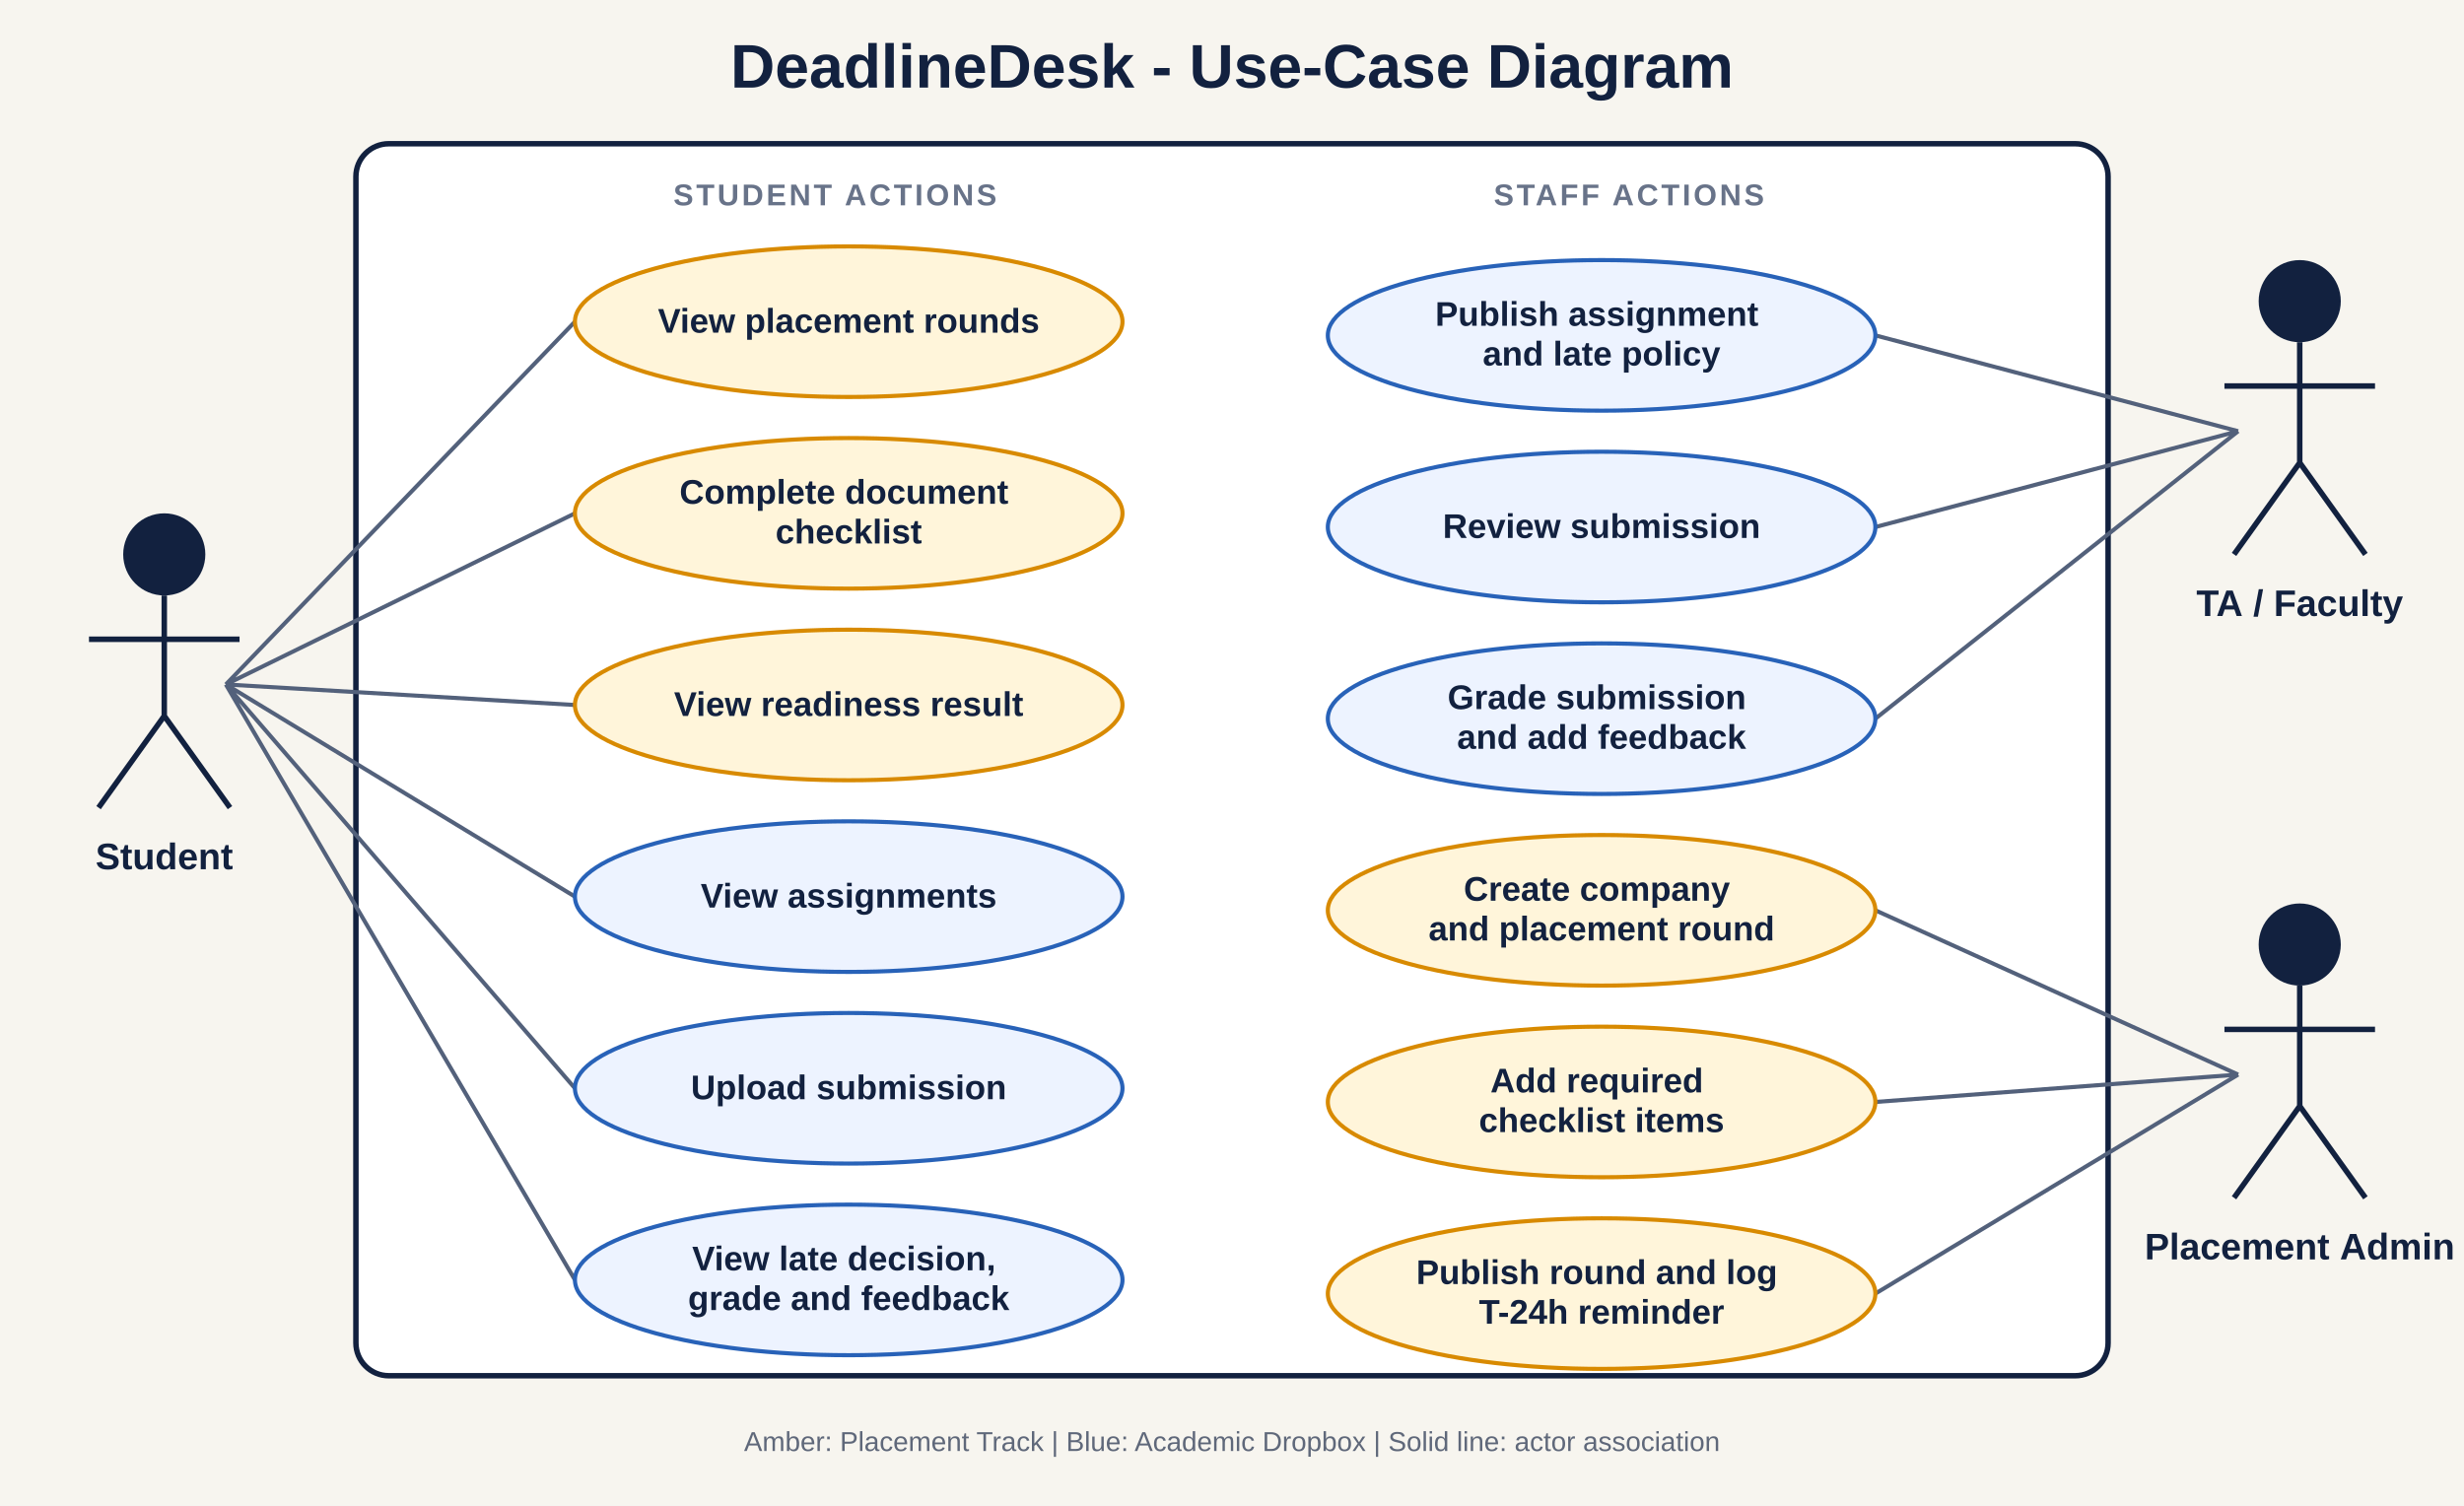
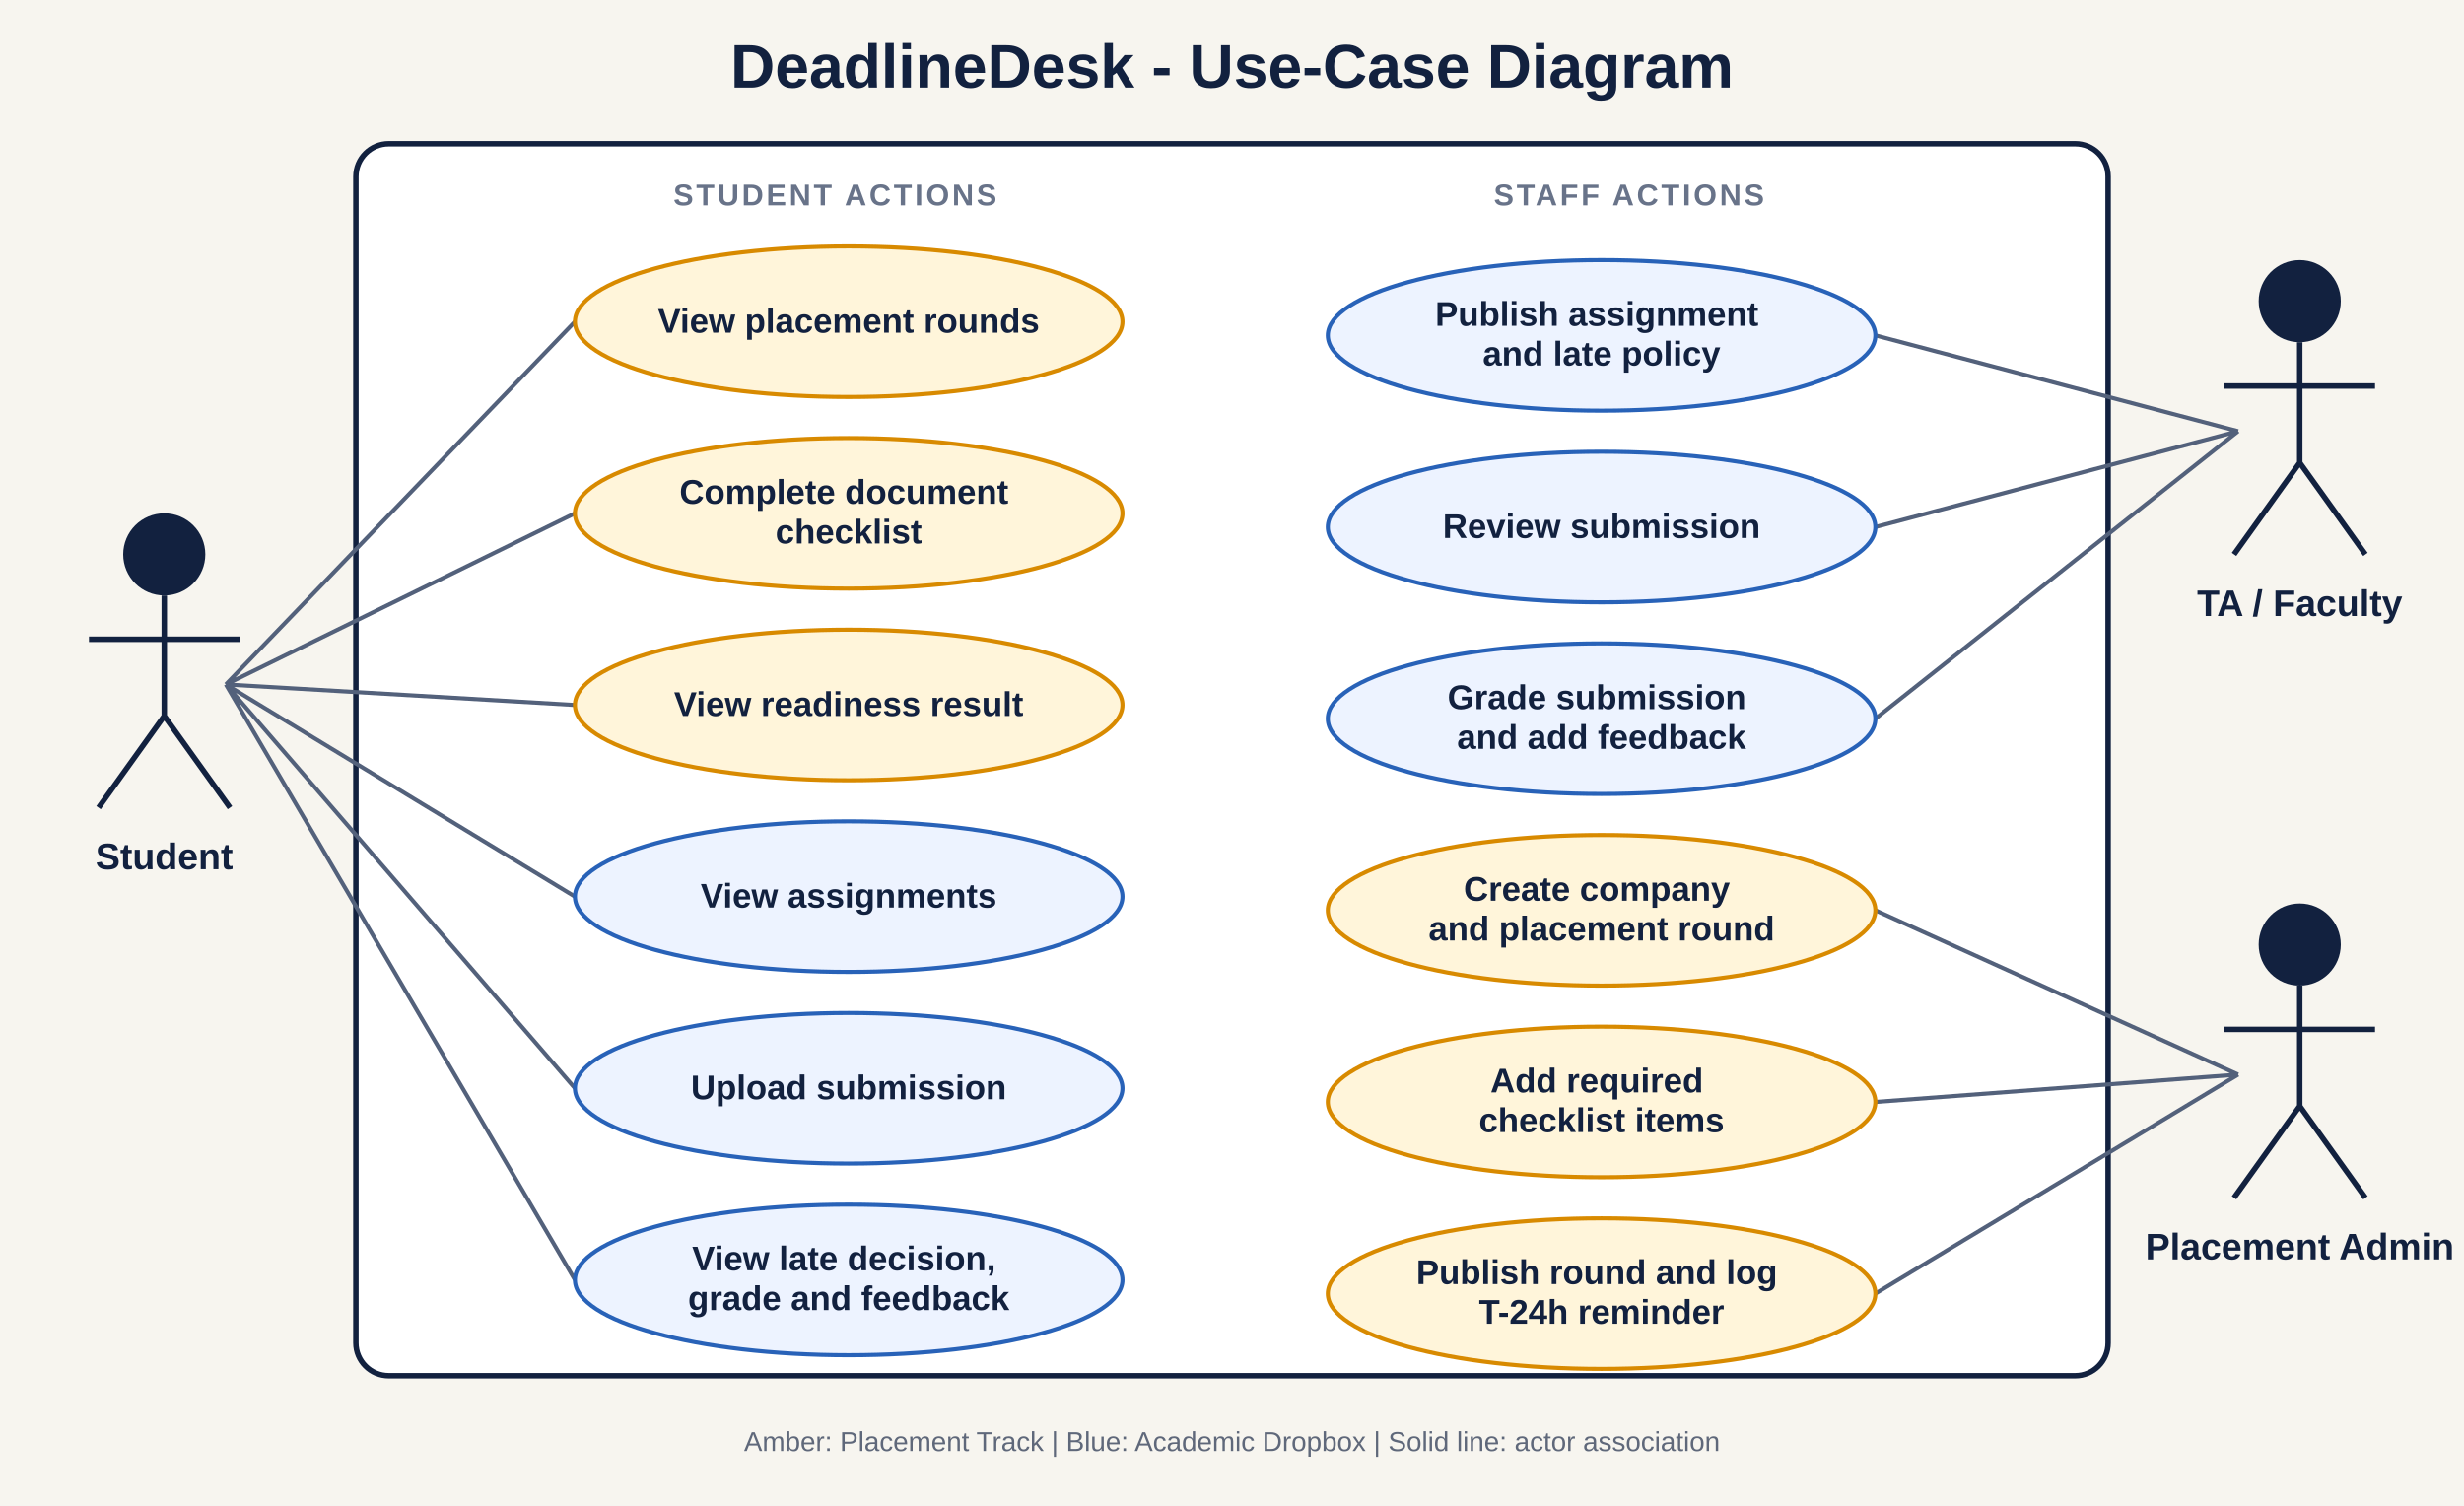
- <svg xmlns="http://www.w3.org/2000/svg" width="1800" height="1100" viewBox="0 0 1800 1100" role="img" aria-labelledby="title desc">
+ <svg xmlns="http://www.w3.org/2000/svg" width="1800" height="1100" aria-labelledby="title desc" role="img" viewBox="0 0 1800 1100">
  <defs>
-     <style>
-       .bg{fill:#f7f5ef}.boundary{fill:#ffffff;stroke:#12213f;stroke-width:4}.line{stroke:#53617b;stroke-width:3;fill:none}.actor{fill:#12213f}.actorline{stroke:#12213f;stroke-width:4;fill:none}.actorname{font:700 27px Arial,sans-serif;fill:#12213f;text-anchor:middle;word-spacing:4px}.ucp{fill:#fff5da;stroke:#d88a00;stroke-width:3}.uca{fill:#edf3ff;stroke:#2862b8;stroke-width:3}.uct{font:600 25px Arial,sans-serif;fill:#12213f;text-anchor:middle;word-spacing:4px}.title{font:700 45px Arial,sans-serif;fill:#12213f}.section{font:700 22px Arial,sans-serif;fill:#687389;letter-spacing:2px}.legend{font:20px Arial,sans-serif;fill:#5f687a;word-spacing:3px}
-     </style>
+     <style>.bg{fill:#f7f5ef}.boundary{fill:#fff;stroke:#12213f;stroke-width:4}.line{stroke:#53617b;stroke-width:3;fill:none}.actor{fill:#12213f}.actorline{stroke:#12213f;stroke-width:4;fill:none}.actorname{font:700 27px Arial,sans-serif;fill:#12213f;text-anchor:middle;word-spacing:4px}.uca,.ucp{stroke-width:3}.ucp{fill:#fff5da;stroke:#d88a00}.uca{fill:#edf3ff;stroke:#2862b8}.uct{font:600 25px Arial,sans-serif;fill:#12213f;text-anchor:middle;word-spacing:4px}.title{font:700 45px Arial,sans-serif;fill:#12213f}.section{font:700 22px Arial,sans-serif;fill:#687389;letter-spacing:2px}.legend{font:20px Arial,sans-serif;fill:#5f687a;word-spacing:3px}</style>
  </defs>
-   <rect class="bg" width="1800" height="1100" />
-   <text class="title" x="900" y="64" text-anchor="middle">DeadlineDesk - Use-Case Diagram</text>
-   <rect class="boundary" x="260" y="105" width="1280" height="900" rx="24" />
-   <text class="section" x="610" y="150" text-anchor="middle">STUDENT ACTIONS</text>
-   <text class="section" x="1190" y="150" text-anchor="middle">STAFF ACTIONS</text>
-   <path class="line" d="M165 500 L420 235 M165 500 L420 375 M165 500 L420 515 M165 500 L420 655 M165 500 L420 795 M165 500 L420 935" />
-   <path class="line" d="M1635 315 L1370 245 M1635 315 L1370 385 M1635 315 L1370 525" />
-   <path class="line" d="M1635 785 L1370 665 M1635 785 L1370 805 M1635 785 L1370 945" />
-   <ellipse class="ucp" cx="620" cy="235" rx="200" ry="55" />
-   <text class="uct" x="620" y="243">View placement rounds</text>
-   <ellipse class="ucp" cx="620" cy="375" rx="200" ry="55" />
-   <text class="uct" x="620" y="368">
-     <tspan x="620">Complete document</tspan>
+   <rect width="1800" height="1100" class="bg" />
+   <text x="900" y="64" class="title" text-anchor="middle">DeadlineDesk - Use-Case Diagram</text>
+   <rect width="1280" height="900" x="260" y="105" class="boundary" rx="24" />
+   <text x="610" y="150" class="section" text-anchor="middle">STUDENT ACTIONS</text>
+   <text x="1190" y="150" class="section" text-anchor="middle">STAFF ACTIONS</text>
+   <path d="M165 500 L420 235 M165 500 L420 375 M165 500 L420 515 M165 500 L420 655 M165 500 L420 795 M165 500 L420 935" class="line" />
+   <path d="M1635 315 L1370 245 M1635 315 L1370 385 M1635 315 L1370 525" class="line" />
+   <path d="M1635 785 L1370 665 M1635 785 L1370 805 M1635 785 L1370 945" class="line" />
+   <ellipse cx="620" cy="235" class="ucp" rx="200" ry="55" />
+   <text x="620" y="243" class="uct">View placement rounds</text>
+   <ellipse cx="620" cy="375" class="ucp" rx="200" ry="55" />
+   <text x="620" y="368" class="uct">
+     <tspan x="620">Complete document</tspan>
    <tspan x="620" dy="29">checklist</tspan>
  </text>
-   <ellipse class="ucp" cx="620" cy="515" rx="200" ry="55" />
-   <text class="uct" x="620" y="523">View readiness result</text>
-   <ellipse class="uca" cx="620" cy="655" rx="200" ry="55" />
-   <text class="uct" x="620" y="663">View assignments</text>
-   <ellipse class="uca" cx="620" cy="795" rx="200" ry="55" />
-   <text class="uct" x="620" y="803">Upload submission</text>
-   <ellipse class="uca" cx="620" cy="935" rx="200" ry="55" />
-   <text class="uct" x="620" y="928">
-     <tspan x="620">View late decision,</tspan>
-     <tspan x="620" dy="29">grade and feedback</tspan>
+   <ellipse cx="620" cy="515" class="ucp" rx="200" ry="55" />
+   <text x="620" y="523" class="uct">View readiness result</text>
+   <ellipse cx="620" cy="655" class="uca" rx="200" ry="55" />
+   <text x="620" y="663" class="uct">View assignments</text>
+   <ellipse cx="620" cy="795" class="uca" rx="200" ry="55" />
+   <text x="620" y="803" class="uct">Upload submission</text>
+   <ellipse cx="620" cy="935" class="uca" rx="200" ry="55" />
+   <text x="620" y="928" class="uct">
+     <tspan x="620">View late decision,</tspan>
+     <tspan x="620" dy="29">grade and feedback</tspan>
  </text>
-   <ellipse class="uca" cx="1170" cy="245" rx="200" ry="55" />
-   <text class="uct" x="1170" y="238">
-     <tspan x="1170">Publish assignment</tspan>
-     <tspan x="1170" dy="29">and late policy</tspan>
+   <ellipse cx="1170" cy="245" class="uca" rx="200" ry="55" />
+   <text x="1170" y="238" class="uct">
+     <tspan x="1170">Publish assignment</tspan>
+     <tspan x="1170" dy="29">and late policy</tspan>
  </text>
-   <ellipse class="uca" cx="1170" cy="385" rx="200" ry="55" />
-   <text class="uct" x="1170" y="393">Review submission</text>
-   <ellipse class="uca" cx="1170" cy="525" rx="200" ry="55" />
-   <text class="uct" x="1170" y="518">
-     <tspan x="1170">Grade submission</tspan>
-     <tspan x="1170" dy="29">and add feedback</tspan>
+   <ellipse cx="1170" cy="385" class="uca" rx="200" ry="55" />
+   <text x="1170" y="393" class="uct">Review submission</text>
+   <ellipse cx="1170" cy="525" class="uca" rx="200" ry="55" />
+   <text x="1170" y="518" class="uct">
+     <tspan x="1170">Grade submission</tspan>
+     <tspan x="1170" dy="29">and add feedback</tspan>
  </text>
-   <ellipse class="ucp" cx="1170" cy="665" rx="200" ry="55" />
-   <text class="uct" x="1170" y="658">
-     <tspan x="1170">Create company</tspan>
-     <tspan x="1170" dy="29">and placement round</tspan>
+   <ellipse cx="1170" cy="665" class="ucp" rx="200" ry="55" />
+   <text x="1170" y="658" class="uct">
+     <tspan x="1170">Create company</tspan>
+     <tspan x="1170" dy="29">and placement round</tspan>
  </text>
-   <ellipse class="ucp" cx="1170" cy="805" rx="200" ry="55" />
-   <text class="uct" x="1170" y="798">
-     <tspan x="1170">Add required</tspan>
-     <tspan x="1170" dy="29">checklist items</tspan>
+   <ellipse cx="1170" cy="805" class="ucp" rx="200" ry="55" />
+   <text x="1170" y="798" class="uct">
+     <tspan x="1170">Add required</tspan>
+     <tspan x="1170" dy="29">checklist items</tspan>
  </text>
-   <ellipse class="ucp" cx="1170" cy="945" rx="200" ry="55" />
-   <text class="uct" x="1170" y="938">
-     <tspan x="1170">Publish round and log</tspan>
-     <tspan x="1170" dy="29">T-24h reminder</tspan>
+   <ellipse cx="1170" cy="945" class="ucp" rx="200" ry="55" />
+   <text x="1170" y="938" class="uct">
+     <tspan x="1170">Publish round and log</tspan>
+     <tspan x="1170" dy="29">T-24h reminder</tspan>
  </text>
  <g transform="translate(120 405)">
-     <circle class="actor" cx="0" cy="0" r="30" />
-     <path class="actorline" d="M0 30 V118 M-55 62 H55 M0 118 L-48 185 M0 118 L48 185" />
-     <text class="actorname" x="0" y="230">Student</text>
+     <circle cx="0" cy="0" r="30" class="actor" />
+     <path d="M0 30 V118 M-55 62 H55 M0 118 L-48 185 M0 118 L48 185" class="actorline" />
+     <text x="0" y="230" class="actorname">Student</text>
  </g>
  <g transform="translate(1680 220)">
-     <circle class="actor" cx="0" cy="0" r="30" />
-     <path class="actorline" d="M0 30 V118 M-55 62 H55 M0 118 L-48 185 M0 118 L48 185" />
-     <text class="actorname" x="0" y="230">TA / Faculty</text>
+     <circle cx="0" cy="0" r="30" class="actor" />
+     <path d="M0 30 V118 M-55 62 H55 M0 118 L-48 185 M0 118 L48 185" class="actorline" />
+     <text x="0" y="230" class="actorname">TA / Faculty</text>
  </g>
  <g transform="translate(1680 690)">
-     <circle class="actor" cx="0" cy="0" r="30" />
-     <path class="actorline" d="M0 30 V118 M-55 62 H55 M0 118 L-48 185 M0 118 L48 185" />
-     <text class="actorname" x="0" y="230">Placement Admin</text>
+     <circle cx="0" cy="0" r="30" class="actor" />
+     <path d="M0 30 V118 M-55 62 H55 M0 118 L-48 185 M0 118 L48 185" class="actorline" />
+     <text x="0" y="230" class="actorname">Placement Admin</text>
  </g>
-   <text class="legend" x="900" y="1060" text-anchor="middle">Amber: Placement Track   |   Blue: Academic Dropbox   |   Solid line: actor association</text>
+   <text x="900" y="1060" class="legend" text-anchor="middle">Amber: Placement Track | Blue: Academic Dropbox | Solid line: actor association</text>
</svg>
